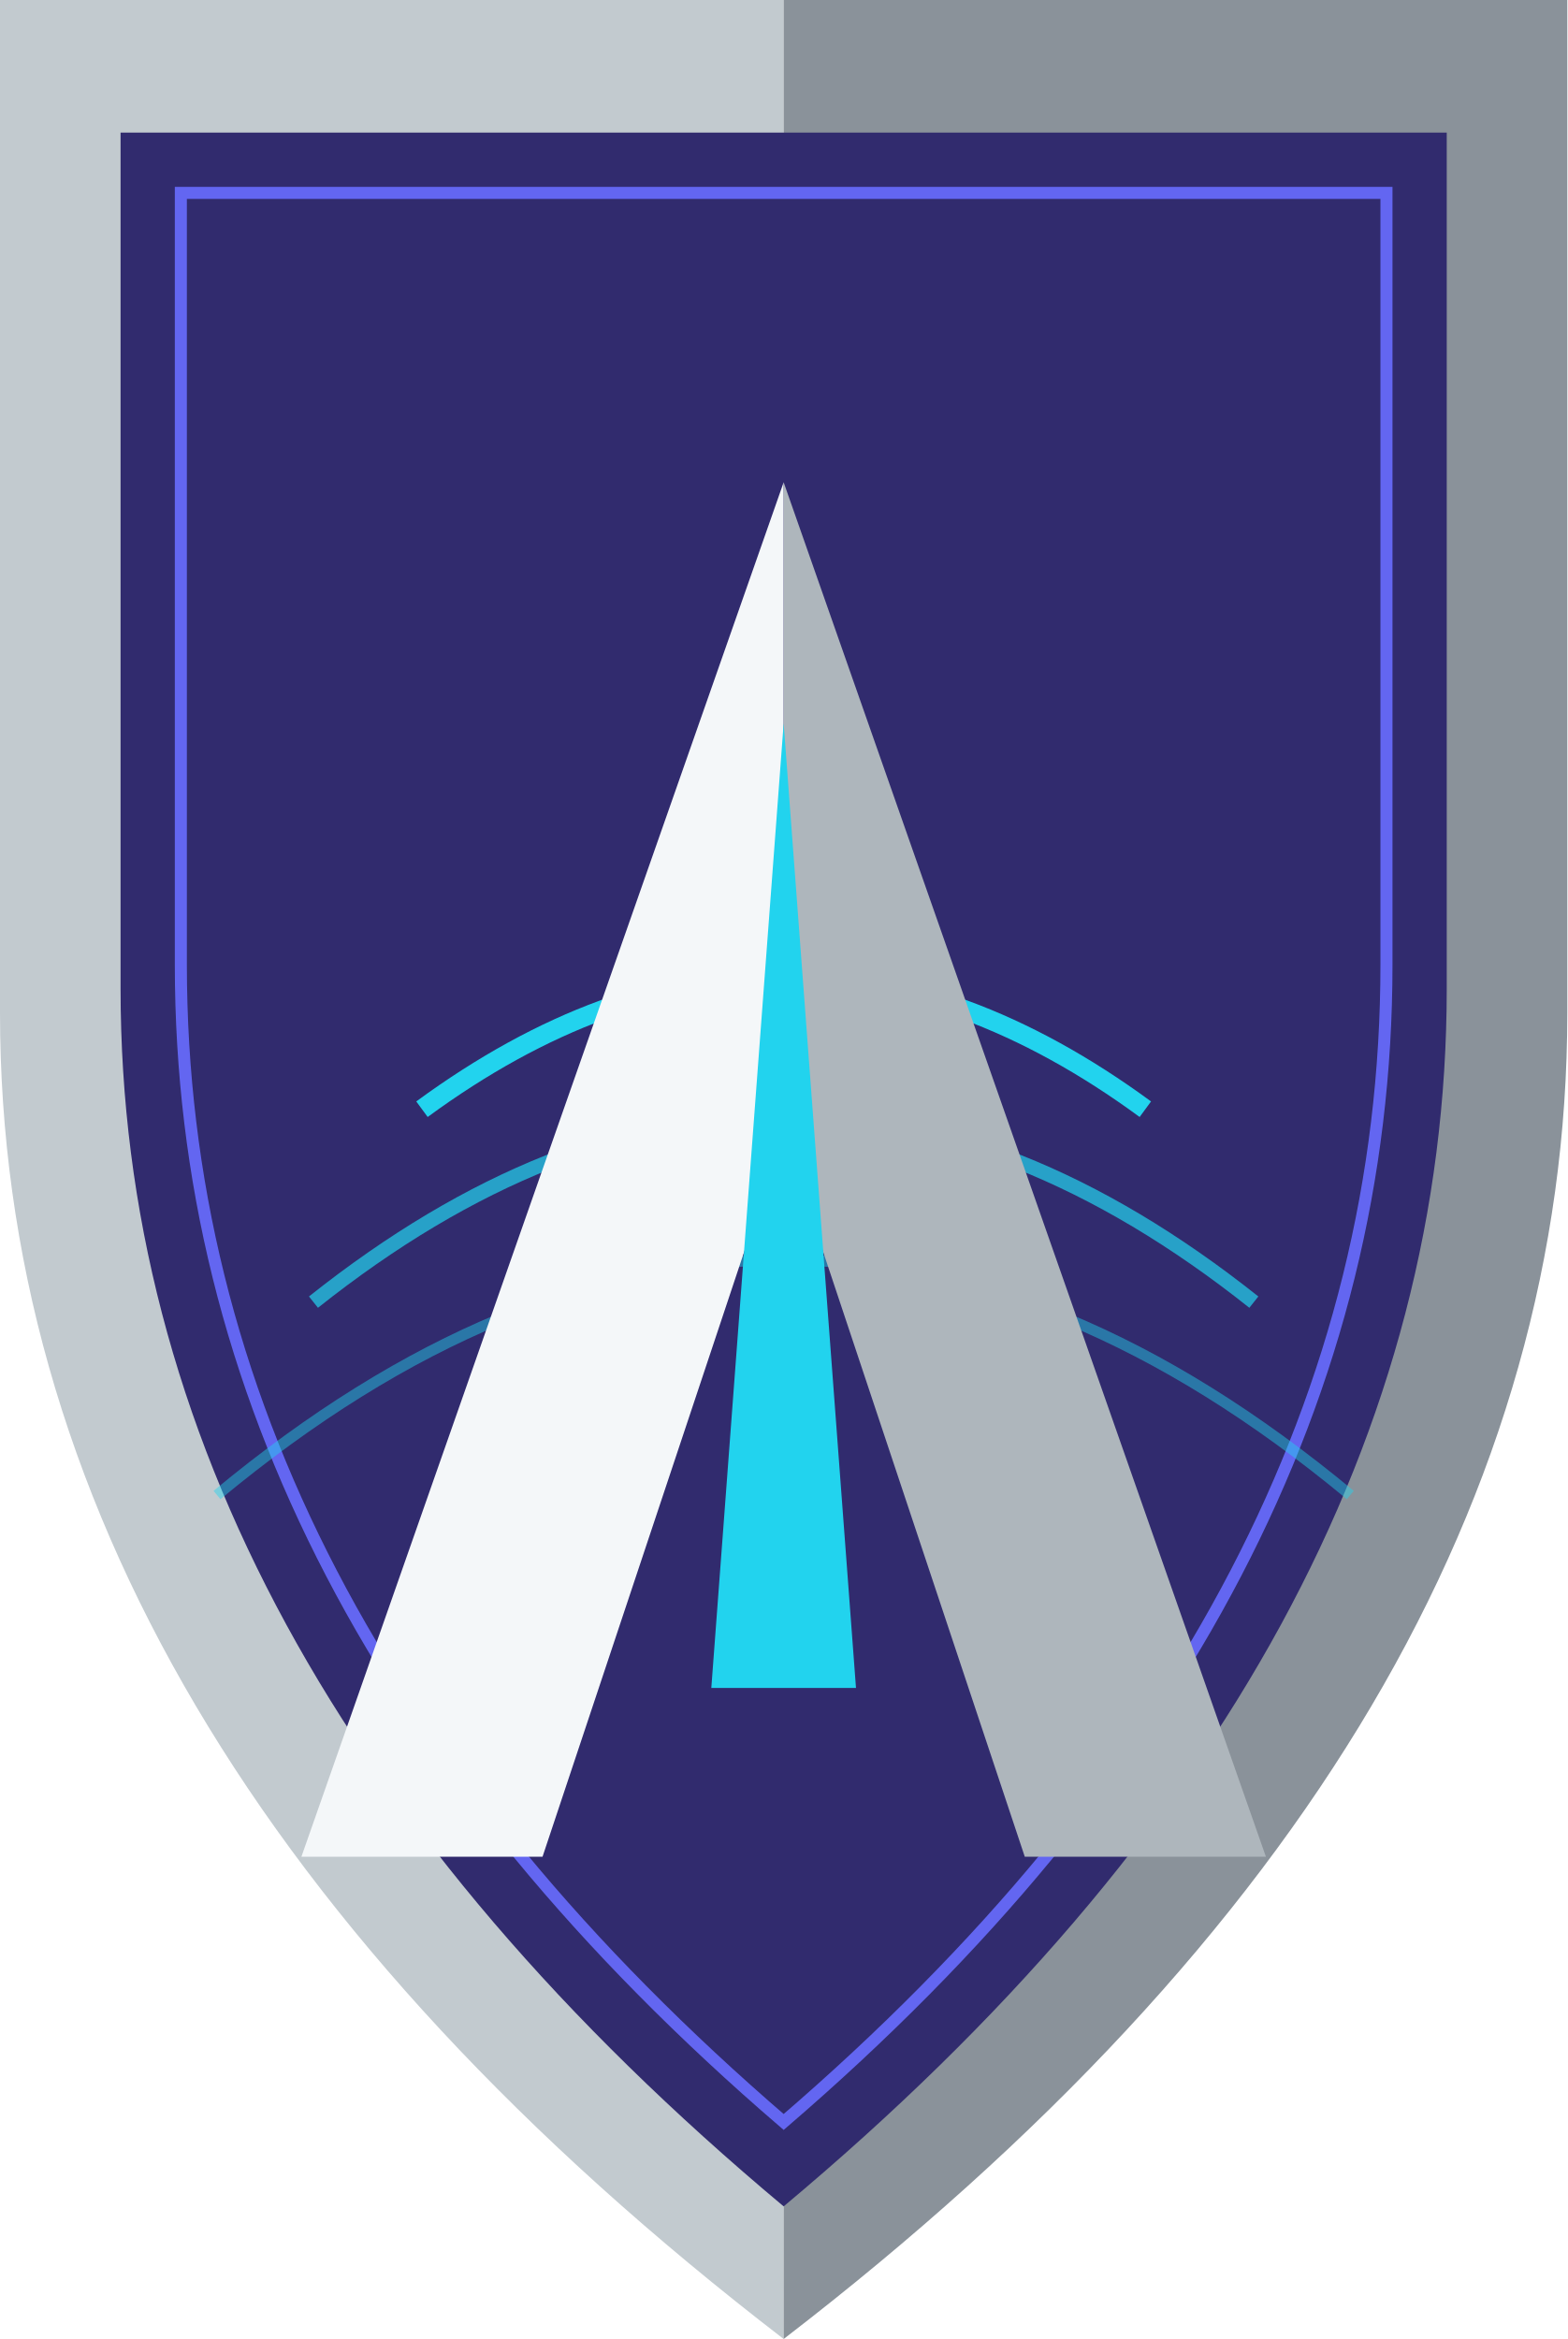
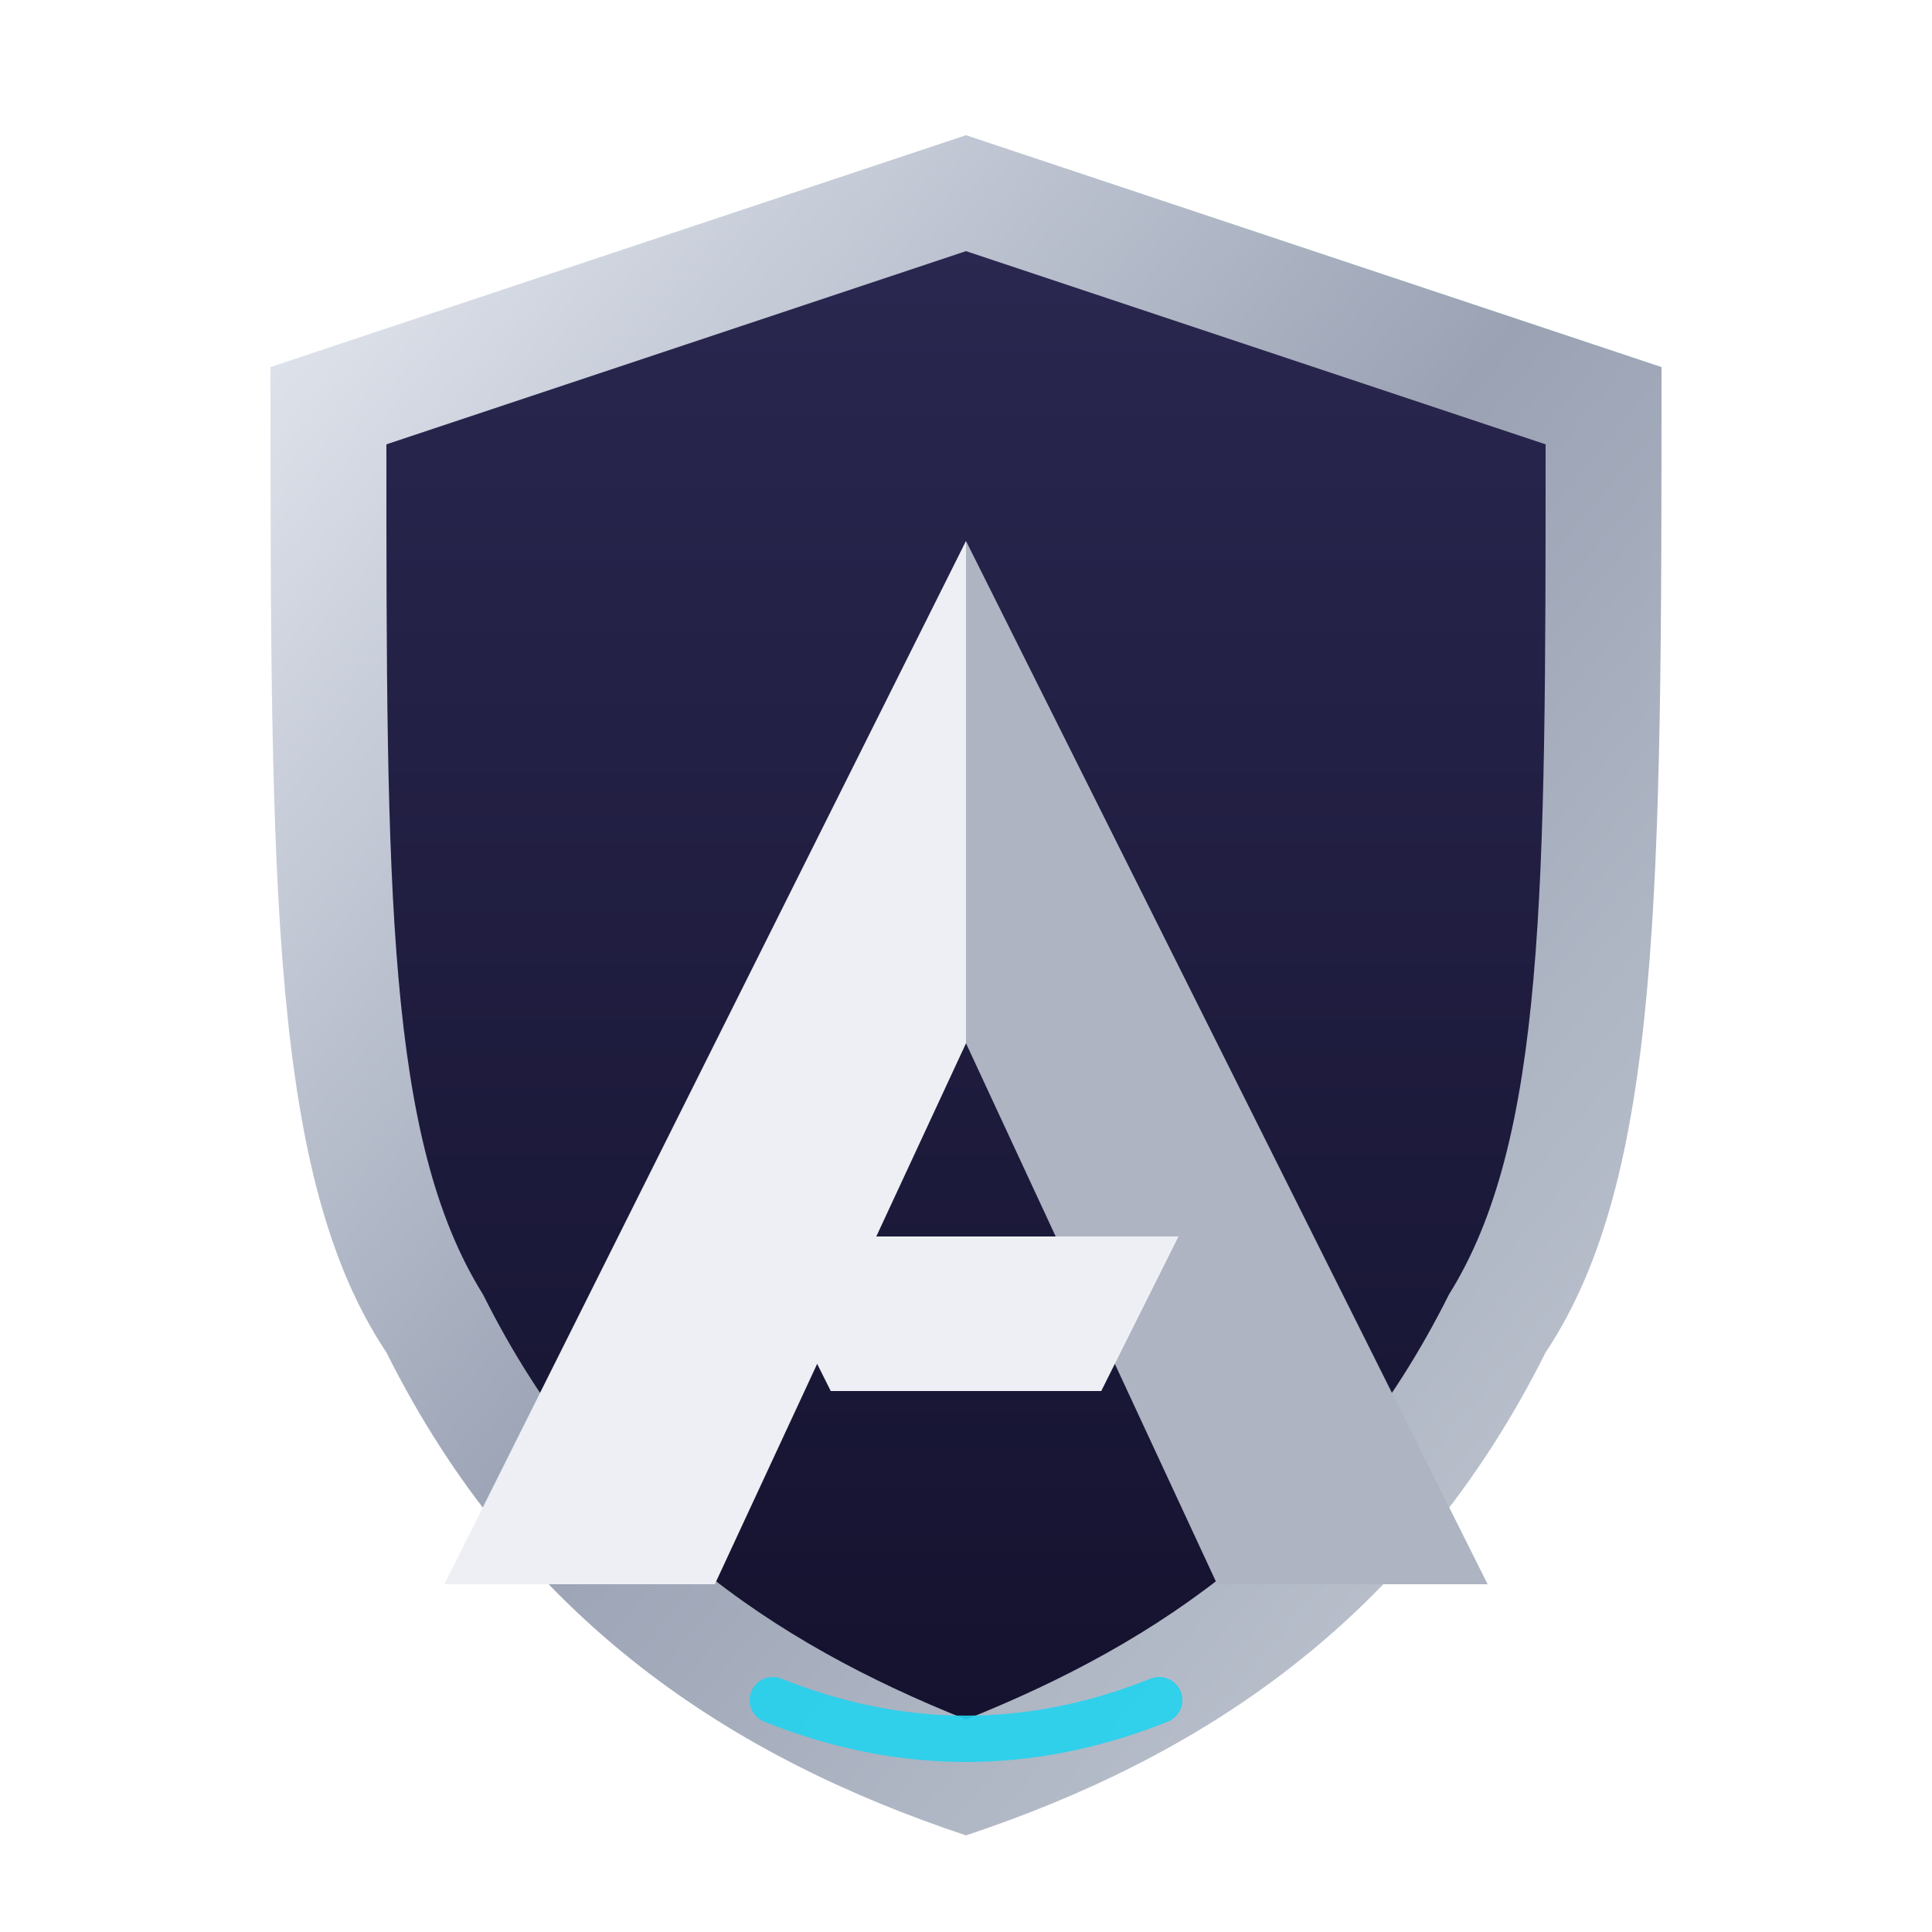
- <svg xmlns="http://www.w3.org/2000/svg" viewBox="0 0 130 194" role="img" aria-label="AegisCampus">
-   <path fill="#C2CACF" d="M0,0 L65,0 L65,194 Q0,144 0,84 Z" />
-   <path fill="#8A929A" d="M65,0 L130,0 L130,84 Q130,144 65,194 Z" />
-   <path fill="#312B6E" d="M10,11 L120,11 L120,82 Q120,137 65,183 Q10,137 10,82 Z" />
-   <path fill="none" stroke="#6366F1" stroke-width="1" d="M15,16 L115,16 L115,80 Q115,133 65,176 Q15,133 15,80 Z" />
-   <path fill="none" stroke="#22D3EE" stroke-width="1.6" d="M35,92 Q65,70 95,92" />
-   <path fill="none" stroke="#22D3EE" stroke-width="1.2" opacity="0.7" d="M26,108 Q65,77 104,108" />
-   <path fill="none" stroke="#22D3EE" stroke-width="0.9" opacity="0.45" d="M18,124 Q65,85 112,124" />
-   <path fill="#F4F7F9" d="M65,40 L25,154 L45,154 L65,94 Z" />
-   <path fill="#AEB6BC" d="M65,40 L65,94 L85,154 L105,154 Z" />
-   <path fill="#22D3EE" d="M65,60 L59,140 L71,140 Z" />
+ <svg xmlns="http://www.w3.org/2000/svg" viewBox="0 0 100 100" role="img" aria-label="AegisCampus">
+   <defs>
+     <linearGradient id="sd" x1="0" y1="0" x2="0" y2="1">
+       <stop offset="0" stop-color="#2A2750" />
+       <stop offset="1" stop-color="#14122E" />
+     </linearGradient>
+     <linearGradient id="bd" x1="0" y1="0" x2="1" y2="1">
+       <stop offset="0" stop-color="#E8ECF3" />
+       <stop offset="0.5" stop-color="#9AA2B4" />
+       <stop offset="1" stop-color="#C7CDD6" />
+     </linearGradient>
+   </defs>
+   <path fill="url(#bd)" d="M50,7 L86,19 C86,46 86,61 80,70 C73,84 62,91 50,95 C38,91 27,84 20,70 C14,61 14,46 14,19 Z" />
+   <path fill="url(#sd)" d="M50,13 L80,23 C80,46 80,59 75,67 C69,79 60,85 50,89 C40,85 31,79 25,67 C20,59 20,46 20,23 Z" />
+   <path fill="#EDEFF4" d="M50,28 L50,54 L37,82 L23,82 Z" />
+   <path fill="#AEB4C2" d="M50,28 L77,82 L63,82 L50,54 Z" />
+   <path fill="#EDEFF4" d="M39,64 L61,64 L57,72 L43,72 Z" />
+   <path fill="none" stroke="#22D3EE" stroke-width="2.4" stroke-linecap="round" opacity="0.9" d="M40,88 Q50,92 60,88" />
</svg>
